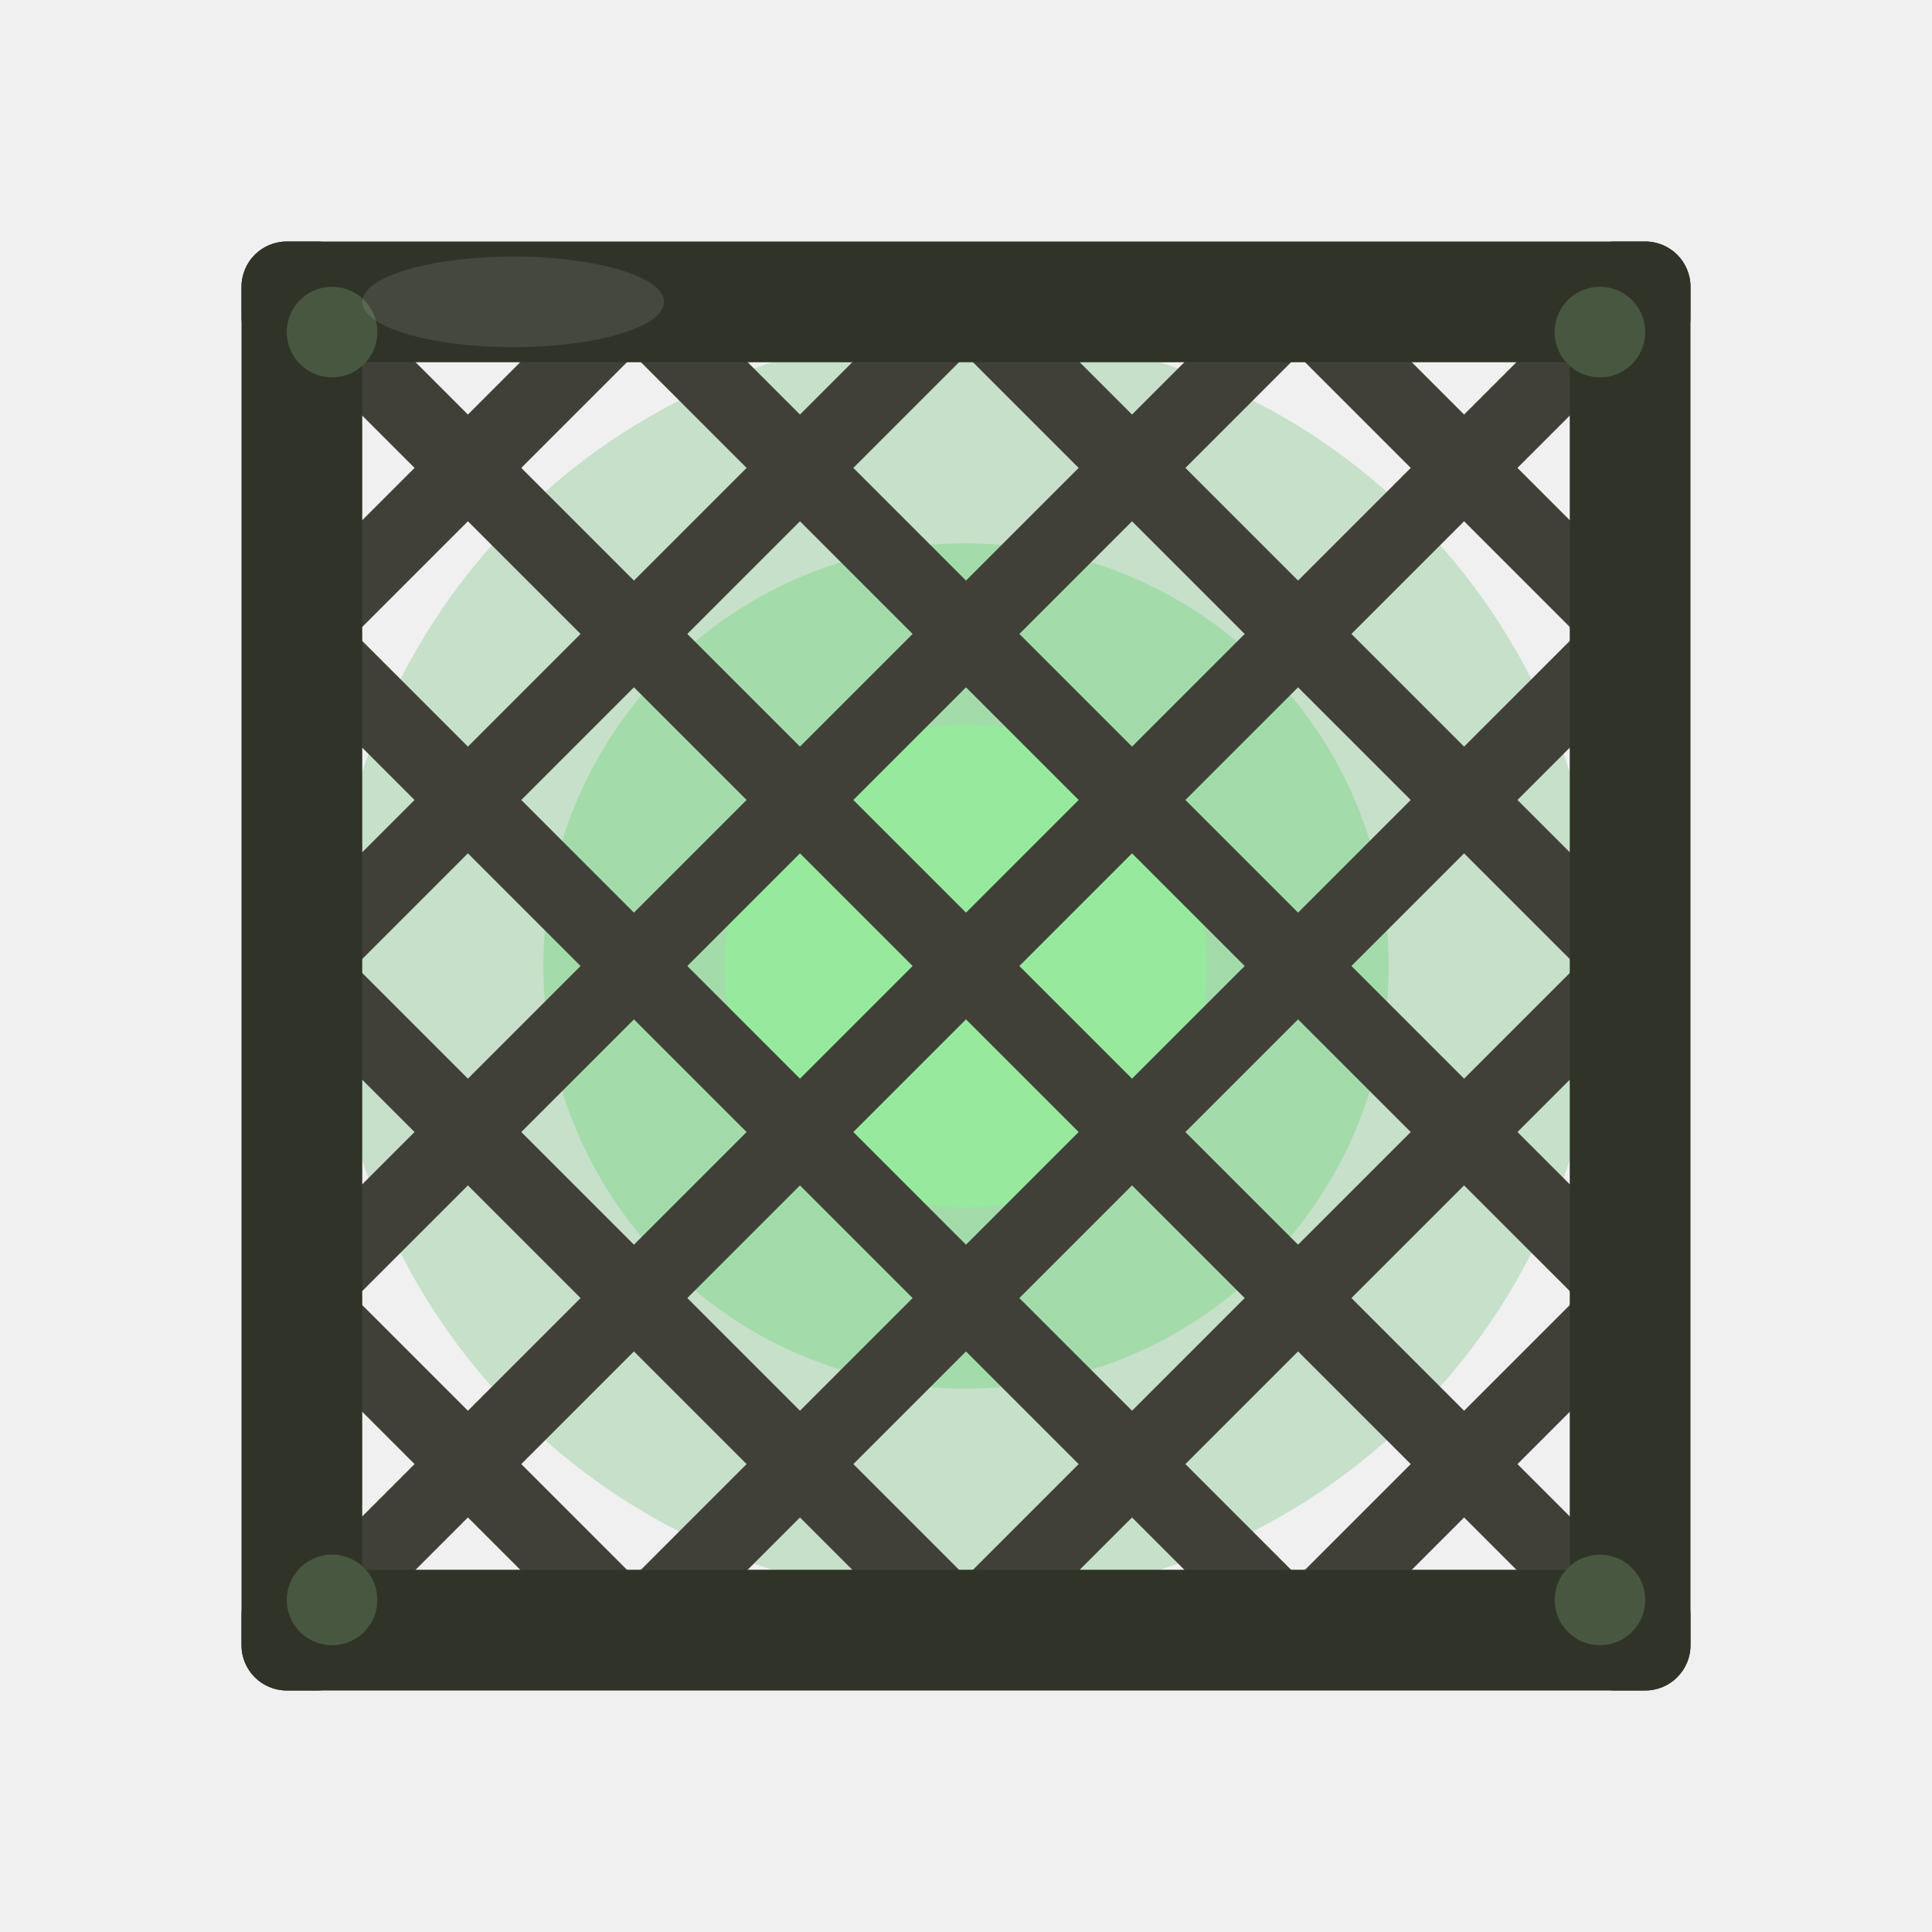
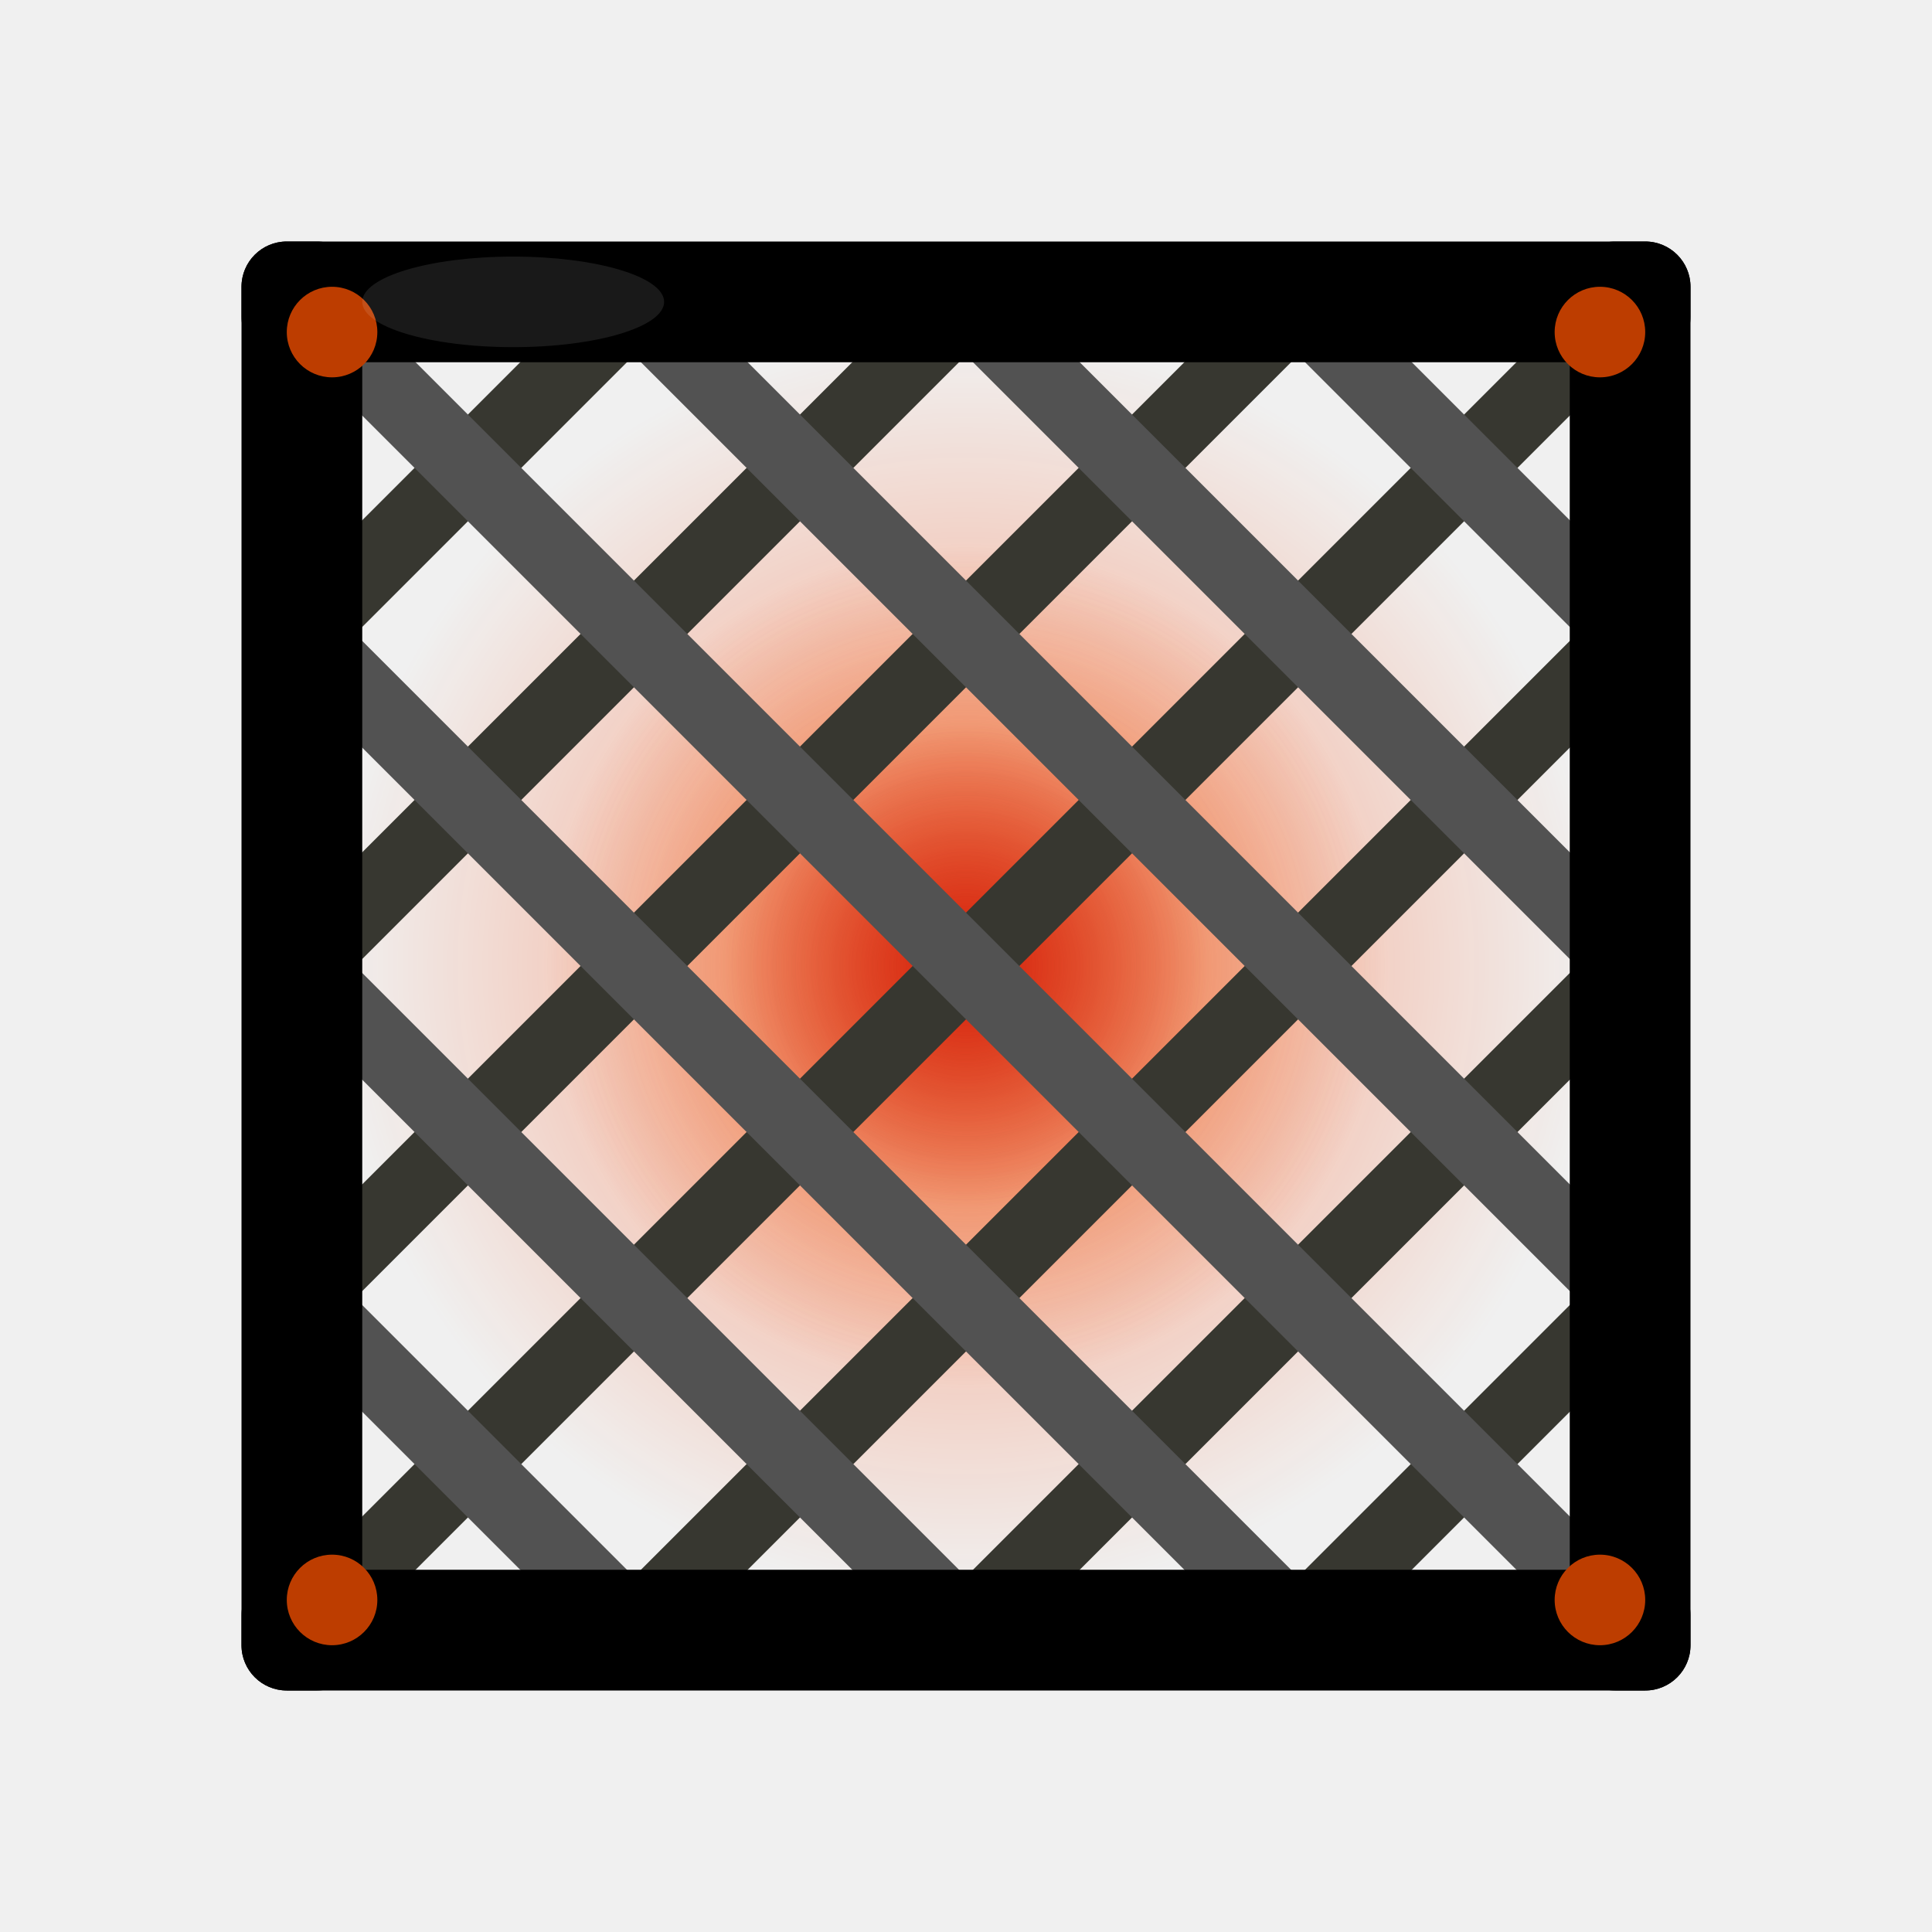
- <svg xmlns="http://www.w3.org/2000/svg" width="128" height="128" viewBox="0 0 128 128">
-   <defs>
+ <svg xmlns="http://www.w3.org/2000/svg" xmlns:xlink="http://www.w3.org/1999/xlink" width="128" height="128" viewBox="0 0 128 128" version="1.1" id="svg22">
+   <defs id="defs1">
+     <linearGradient id="linearGradient25">
+       <stop style="stop-color:#ff3f00;stop-opacity:1;" offset="0" id="stop26" />
+       <stop style="stop-color:#ff3f00;stop-opacity:0;" offset="1" id="stop27" />
+     </linearGradient>
+     <linearGradient id="linearGradient23">
+       <stop style="stop-color:#e84d00;stop-opacity:1;" offset="0" id="stop24" />
+       <stop style="stop-color:#e84d00;stop-opacity:0;" offset="1" id="stop25" />
+     </linearGradient>
+     <linearGradient id="linearGradient22">
+       <stop style="stop-color:#c90000;stop-opacity:1;" offset="0" id="stop22" />
+       <stop style="stop-color:#c90000;stop-opacity:0;" offset="1" id="stop23" />
+     </linearGradient>
    <clipPath id="grate_area2">
-       <rect x="16" y="16" width="96" height="96" rx="4" />
+       <rect x="16" y="16" width="96" height="96" rx="4" id="rect1" />
    </clipPath>
+     <radialGradient xlink:href="#linearGradient22" id="radialGradient23" cx="64" cy="64" fx="64" fy="64" r="16" gradientUnits="userSpaceOnUse" />
+     <radialGradient xlink:href="#linearGradient23" id="radialGradient25" cx="64" cy="64" fx="64" fy="64" r="28" gradientUnits="userSpaceOnUse" />
+     <radialGradient xlink:href="#linearGradient25" id="radialGradient27" cx="64" cy="64" fx="64" fy="64" r="42" gradientUnits="userSpaceOnUse" />
  </defs>
-   <circle cx="64" cy="64" r="42" fill="#30A840" opacity="0.22" />
-   <circle cx="64" cy="64" r="28" fill="#50D060" opacity="0.30" />
-   <circle cx="64" cy="64" r="16" fill="#80FF88" opacity="0.38" />
-   <g clip-path="url(#grate_area2)" stroke="#404038" stroke-width="5" stroke-linecap="square">
-     <line x1="20" y1="42" x2="42" y2="20" />
-     <line x1="20" y1="64" x2="64" y2="20" />
-     <line x1="20" y1="86" x2="86" y2="20" />
-     <line x1="20" y1="108" x2="108" y2="20" />
-     <line x1="42" y1="108" x2="108" y2="42" />
-     <line x1="64" y1="108" x2="108" y2="64" />
-     <line x1="86" y1="108" x2="108" y2="86" />
+   <circle cx="64" cy="64" r="42" fill="#30A840" opacity="0.22" id="circle1" style="fill:url(#radialGradient27);fill-opacity:1;opacity:0.5" />
+   <circle cx="64" cy="64" r="28" fill="#50D060" opacity="0.30" id="circle2" style="fill:url(#radialGradient25);fill-opacity:1;opacity:0.7" />
+   <circle cx="64" cy="64" r="16" fill="#80FF88" opacity="0.38" id="circle3" style="fill:url(#radialGradient23);fill-opacity:1;opacity:0.7" />
+   <g clip-path="url(#grate_area2)" stroke="#404038" stroke-width="5" stroke-linecap="square" id="g9" style="stroke:#373730;stroke-opacity:1">
+     <line x1="20" y1="42" x2="42" y2="20" id="line3" style="stroke:#373730;stroke-opacity:1" />
+     <line x1="20" y1="64" x2="64" y2="20" id="line4" style="stroke:#373730;stroke-opacity:1" />
+     <line x1="20" y1="86" x2="86" y2="20" id="line5" style="stroke:#373730;stroke-opacity:1" />
+     <line x1="20" y1="108" x2="108" y2="20" id="line6" style="stroke:#373730;stroke-opacity:1" />
+     <line x1="42" y1="108" x2="108" y2="42" id="line7" style="stroke:#373730;stroke-opacity:1" />
+     <line x1="64" y1="108" x2="108" y2="64" id="line8" style="stroke:#373730;stroke-opacity:1" />
+     <line x1="86" y1="108" x2="108" y2="86" id="line9" style="stroke:#373730;stroke-opacity:1" />
  </g>
-   <g clip-path="url(#grate_area2)" stroke="#404038" stroke-width="5" stroke-linecap="square">
-     <line x1="86" y1="20" x2="108" y2="42" />
-     <line x1="64" y1="20" x2="108" y2="64" />
-     <line x1="42" y1="20" x2="108" y2="86" />
-     <line x1="20" y1="20" x2="108" y2="108" />
-     <line x1="20" y1="42" x2="86" y2="108" />
-     <line x1="20" y1="64" x2="64" y2="108" />
-     <line x1="20" y1="86" x2="42" y2="108" />
+   <g clip-path="url(#grate_area2)" stroke="#404038" stroke-width="5" stroke-linecap="square" id="g16" style="stroke:#525252;stroke-opacity:1">
+     <line x1="86" y1="20" x2="108" y2="42" id="line10" style="stroke:#525252;stroke-opacity:1" />
+     <line x1="64" y1="20" x2="108" y2="64" id="line11" style="stroke:#525252;stroke-opacity:1" />
+     <line x1="42" y1="20" x2="108" y2="86" id="line12" style="stroke:#525252;stroke-opacity:1" />
+     <line x1="20" y1="20" x2="108" y2="108" id="line13" style="stroke:#525252;stroke-opacity:1" />
+     <line x1="20" y1="42" x2="86" y2="108" id="line14" style="stroke:#525252;stroke-opacity:1" />
+     <line x1="20" y1="64" x2="64" y2="108" id="line15" style="stroke:#525252;stroke-opacity:1" />
+     <line x1="20" y1="86" x2="42" y2="108" id="line16" style="stroke:#525252;stroke-opacity:1" />
  </g>
-   <rect x="16" y="16" width="96" height="8" rx="3" fill="#303428" />
-   <rect x="16" y="104" width="96" height="8" rx="3" fill="#303428" />
-   <rect x="16" y="16" width="8" height="96" rx="3" fill="#303428" />
-   <rect x="104" y="16" width="8" height="96" rx="3" fill="#303428" />
-   <circle cx="22" cy="22" r="3" fill="#485840" />
-   <circle cx="106" cy="22" r="3" fill="#485840" />
-   <circle cx="22" cy="106" r="3" fill="#485840" />
-   <circle cx="106" cy="106" r="3" fill="#485840" />
-   <ellipse cx="34" cy="20" rx="10" ry="3" fill="white" opacity="0.10" />
+   <rect x="16" y="16" width="96" height="8" rx="3" fill="#303428" id="rect16" style="fill:#000000;fill-opacity:1" />
+   <rect x="16" y="104" width="96" height="8" rx="3" fill="#303428" id="rect17" style="fill:#000000;fill-opacity:1" />
+   <rect x="16" y="16" width="8" height="96" rx="3" fill="#303428" id="rect18" style="fill:#000000;fill-opacity:1" />
+   <rect x="104" y="16" width="8" height="96" rx="3" fill="#303428" id="rect19" style="fill:#000000;fill-opacity:1" />
+   <circle cx="22" cy="22" r="3" fill="#485840" id="circle19" style="fill:#bd3d00;fill-opacity:1" />
+   <circle cx="106" cy="22" r="3" fill="#485840" id="circle20" style="fill:#bd3d00;fill-opacity:1" />
+   <circle cx="22" cy="106" r="3" fill="#485840" id="circle21" style="fill:#bd3d00;fill-opacity:1" />
+   <circle cx="106" cy="106" r="3" fill="#485840" id="circle22" style="fill:#bd3d00;fill-opacity:1" />
+   <ellipse cx="34" cy="20" rx="10" ry="3" fill="white" opacity="0.10" id="ellipse22" />
</svg>
